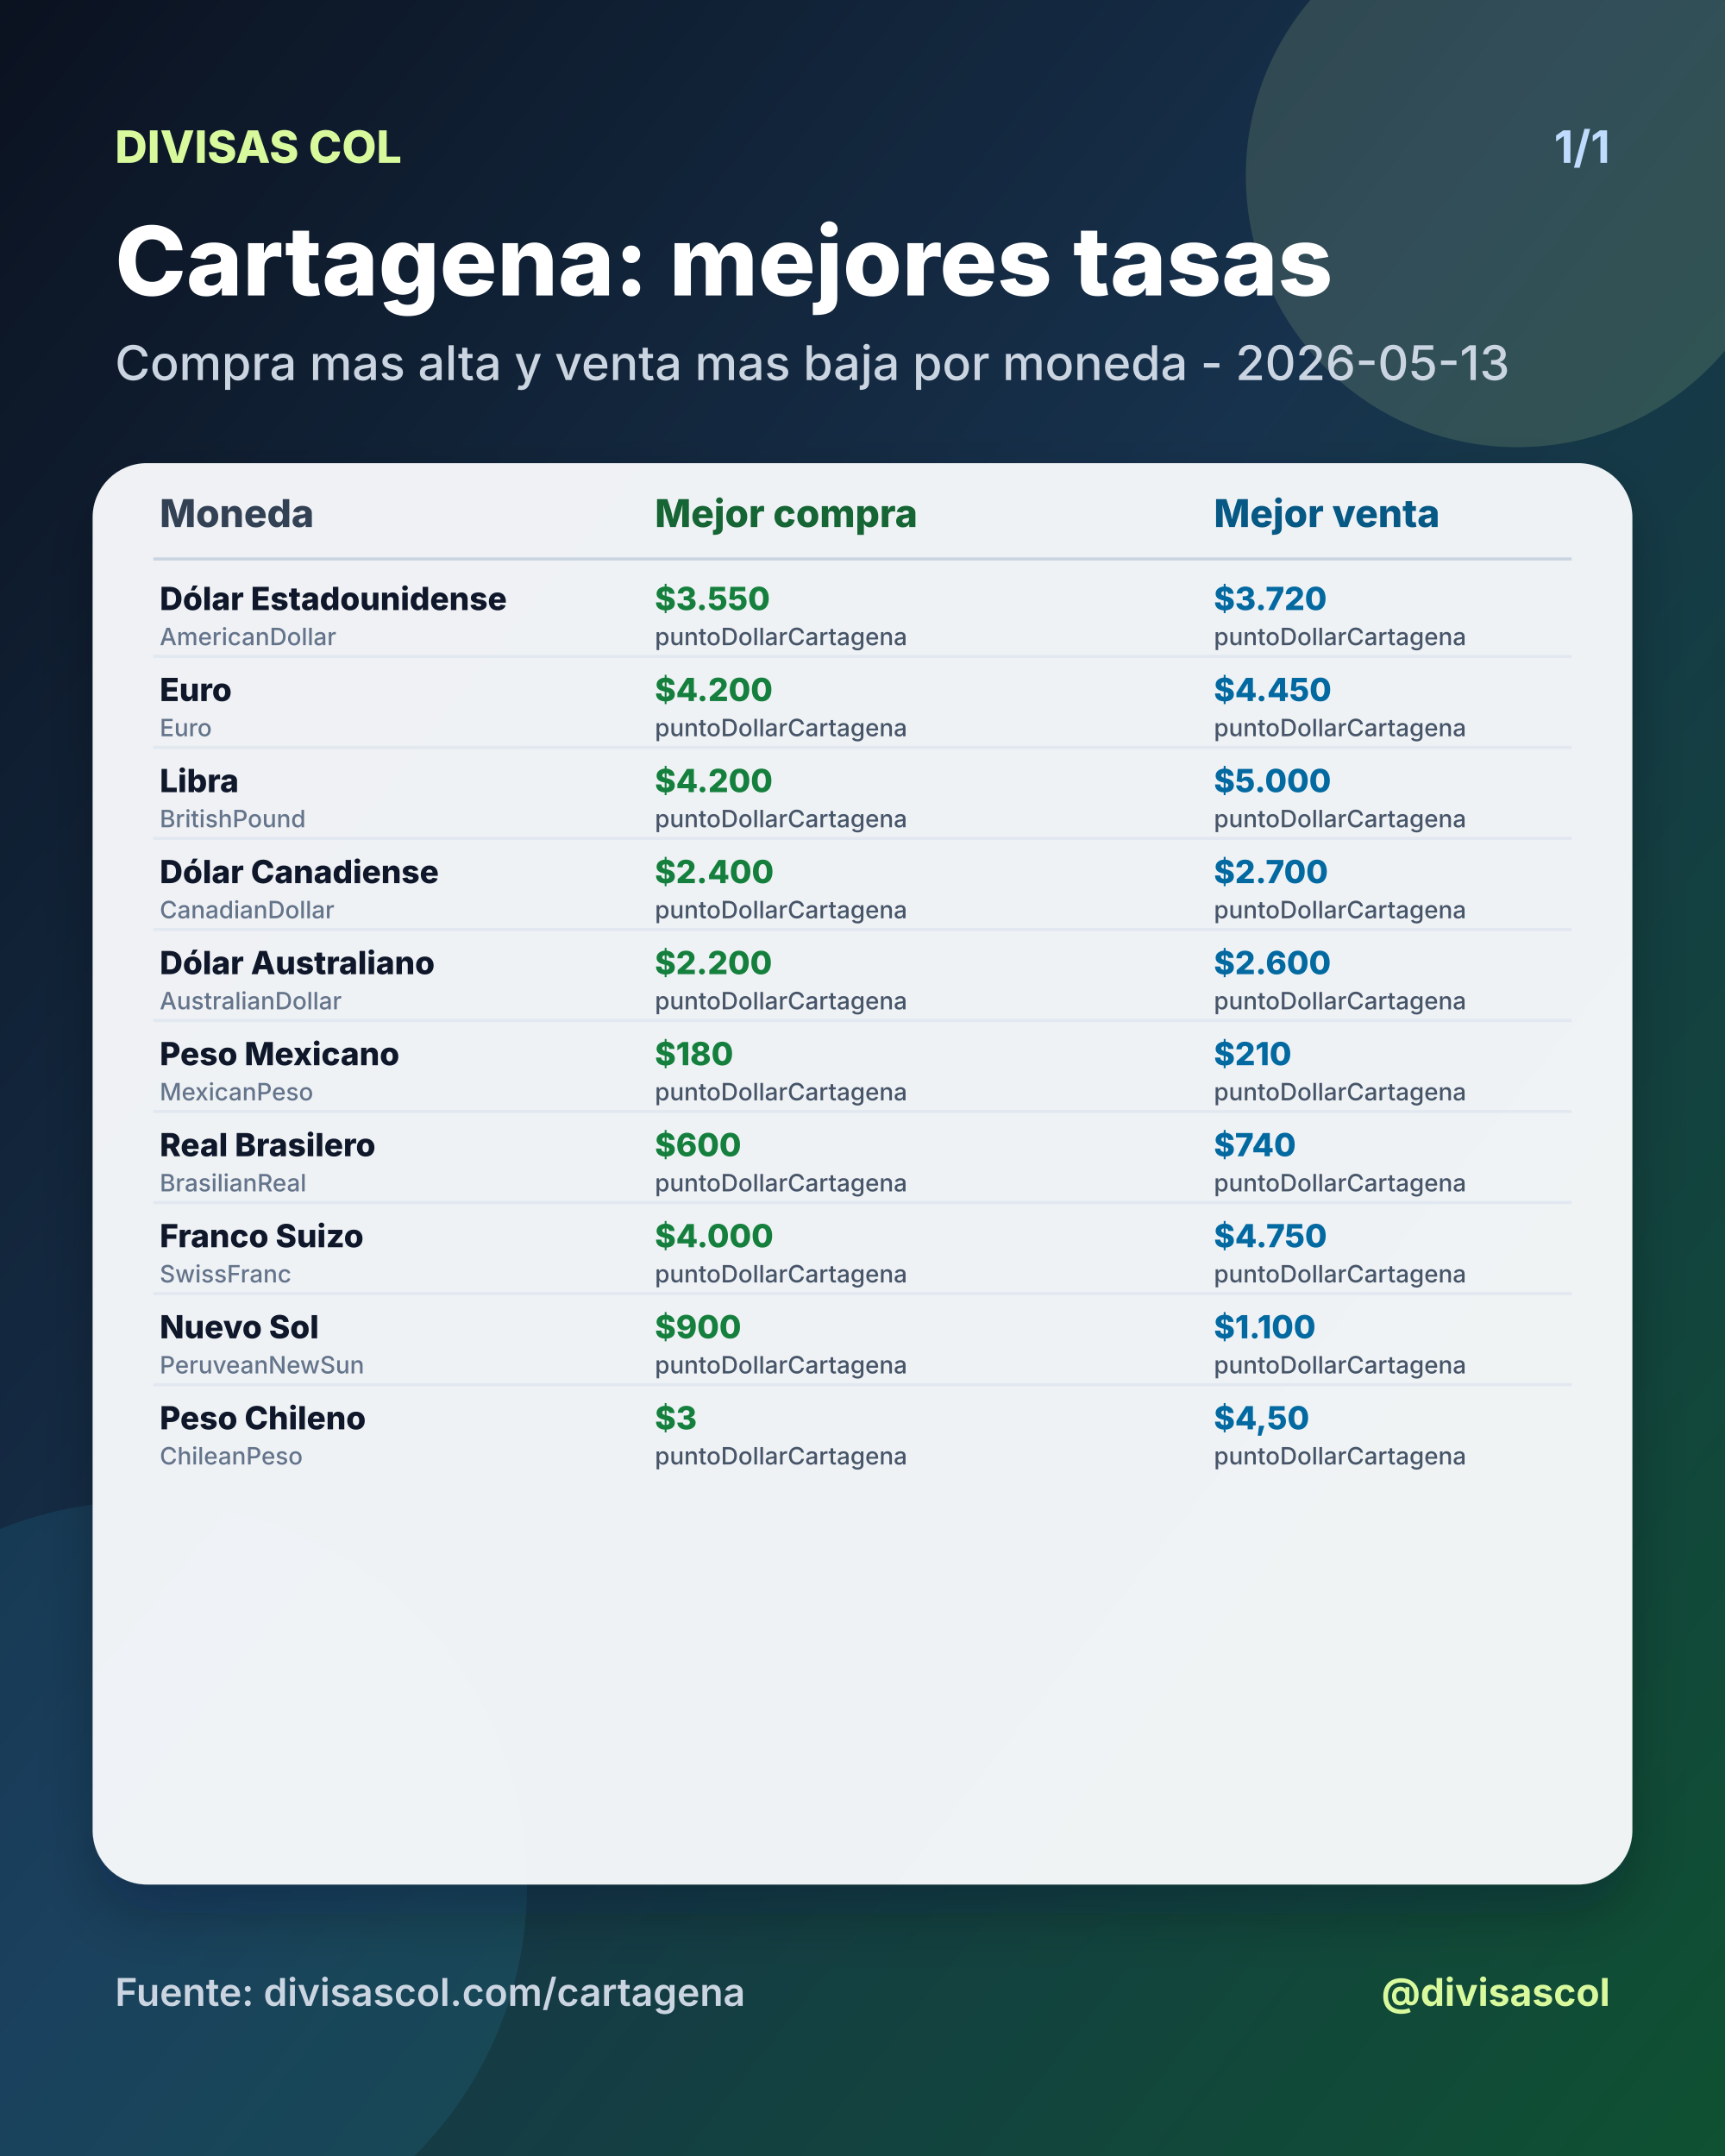
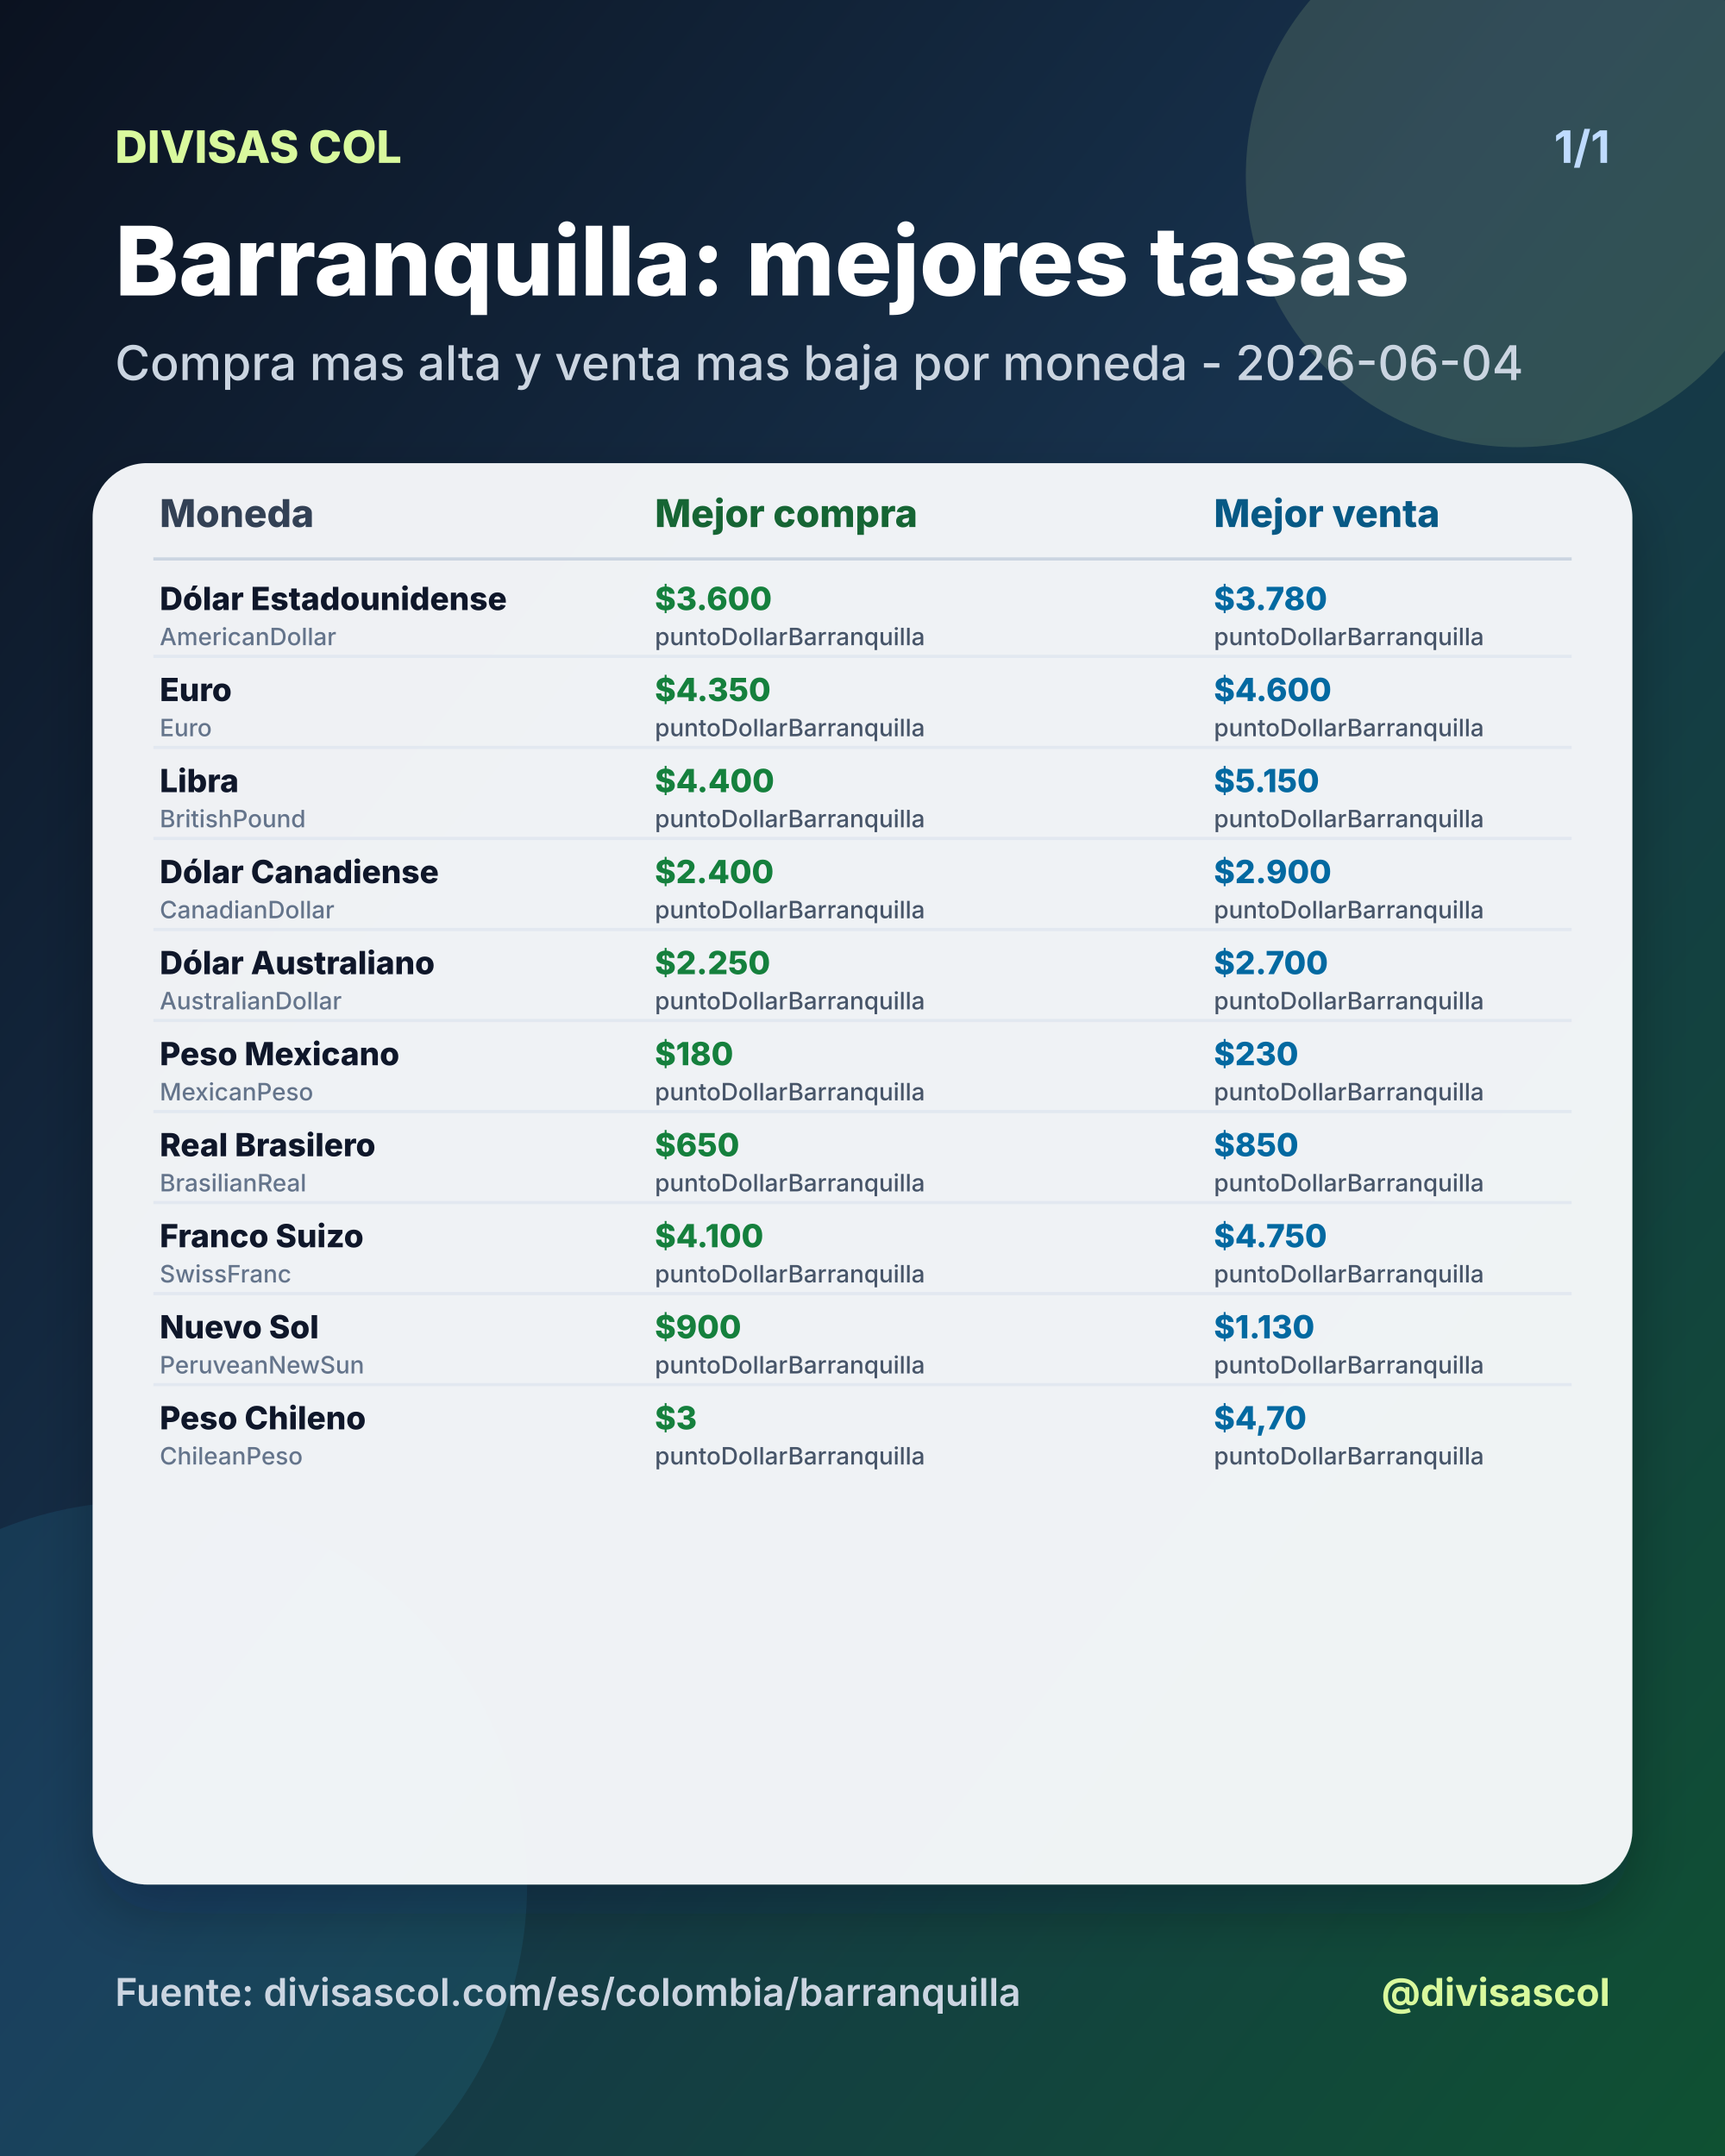
<svg xmlns="http://www.w3.org/2000/svg" width="1080" height="1350" viewBox="0 0 1080 1350">
  <defs>
    <linearGradient id="bg" x1="0" y1="0" x2="1" y2="1">
      <stop offset="0%" stop-color="#0b1220" />
      <stop offset="46%" stop-color="#17324d" />
      <stop offset="100%" stop-color="#0f5132" />
    </linearGradient>
    <filter id="shadow" x="-20%" y="-20%" width="140%" height="140%">
      <feDropShadow dx="0" dy="18" stdDeviation="18" flood-color="#020617" flood-opacity="0.28" />
    </filter>
  </defs>
  <rect width="1080" height="1350" fill="url(#bg)" />
  <circle cx="950" cy="110" r="170" fill="#d9f99d" opacity="0.14" />
  <circle cx="90" cy="1180" r="240" fill="#38bdf8" opacity="0.10" />
  <text x="72" y="102" fill="#d9f99d" font-size="28" font-family="Inter, Arial, sans-serif" font-weight="800" text-anchor="start">DIVISAS COL</text>
  <text x="1008" y="102" fill="#bfdbfe" font-size="28" font-family="Inter, Arial, sans-serif" font-weight="700" text-anchor="end">1/1</text>
-   <text x="72" y="185" fill="#ffffff" font-size="60" font-family="Inter, Arial, sans-serif" font-weight="800" text-anchor="start">Cartagena: mejores tasas</text>
-   <text x="72" y="238" fill="#cbd5e1" font-size="30" font-family="Inter, Arial, sans-serif" font-weight="500" text-anchor="start">Compra mas alta y venta mas baja por moneda - 2026-05-13</text>
+   <text x="72" y="185" fill="#ffffff" font-size="60" font-family="Inter, Arial, sans-serif" font-weight="800" text-anchor="start">Barranquilla: mejores tasas</text>
+   <text x="72" y="238" fill="#cbd5e1" font-size="30" font-family="Inter, Arial, sans-serif" font-weight="500" text-anchor="start">Compra mas alta y venta mas baja por moneda - 2026-06-04</text>
  <rect x="58" y="290" width="964" height="890" rx="34" fill="#f8fafc" opacity="0.96" filter="url(#shadow)" />
  <text x="100" y="330" fill="#334155" font-size="24" font-family="Inter, Arial, sans-serif" font-weight="800" text-anchor="start">Moneda</text>
  <text x="410" y="330" fill="#166534" font-size="24" font-family="Inter, Arial, sans-serif" font-weight="800" text-anchor="start">Mejor compra</text>
  <text x="760" y="330" fill="#075985" font-size="24" font-family="Inter, Arial, sans-serif" font-weight="800" text-anchor="start">Mejor venta</text>
  <line x1="96" y1="350" x2="984" y2="350" stroke="#cbd5e1" stroke-width="2" />
  <text x="100" y="382" fill="#0f172a" font-size="20" font-family="Inter, Arial, sans-serif" font-weight="800" text-anchor="start">Dólar Estadounidense</text>
  <text x="100" y="404" fill="#64748b" font-size="15" font-family="Inter, Arial, sans-serif" font-weight="500" text-anchor="start">AmericanDollar</text>
-   <text x="410" y="382" fill="#15803d" font-size="20" font-family="Inter, Arial, sans-serif" font-weight="800" text-anchor="start">$3.550</text>
-   <text x="410" y="404" fill="#475569" font-size="15" font-family="Inter, Arial, sans-serif" font-weight="500" text-anchor="start">puntoDollarCartagena</text>
-   <text x="760" y="382" fill="#0369a1" font-size="20" font-family="Inter, Arial, sans-serif" font-weight="800" text-anchor="start">$3.720</text>
-   <text x="760" y="404" fill="#475569" font-size="15" font-family="Inter, Arial, sans-serif" font-weight="500" text-anchor="start">puntoDollarCartagena</text>
+   <text x="410" y="382" fill="#15803d" font-size="20" font-family="Inter, Arial, sans-serif" font-weight="800" text-anchor="start">$3.600</text>
+   <text x="410" y="404" fill="#475569" font-size="15" font-family="Inter, Arial, sans-serif" font-weight="500" text-anchor="start">puntoDollarBarranquilla</text>
+   <text x="760" y="382" fill="#0369a1" font-size="20" font-family="Inter, Arial, sans-serif" font-weight="800" text-anchor="start">$3.780</text>
+   <text x="760" y="404" fill="#475569" font-size="15" font-family="Inter, Arial, sans-serif" font-weight="500" text-anchor="start">puntoDollarBarranquilla</text>
  <line x1="96" y1="411" x2="984" y2="411" stroke="#e2e8f0" stroke-width="2" />
  <text x="100" y="439" fill="#0f172a" font-size="20" font-family="Inter, Arial, sans-serif" font-weight="800" text-anchor="start">Euro</text>
  <text x="100" y="461" fill="#64748b" font-size="15" font-family="Inter, Arial, sans-serif" font-weight="500" text-anchor="start">Euro</text>
-   <text x="410" y="439" fill="#15803d" font-size="20" font-family="Inter, Arial, sans-serif" font-weight="800" text-anchor="start">$4.200</text>
-   <text x="410" y="461" fill="#475569" font-size="15" font-family="Inter, Arial, sans-serif" font-weight="500" text-anchor="start">puntoDollarCartagena</text>
-   <text x="760" y="439" fill="#0369a1" font-size="20" font-family="Inter, Arial, sans-serif" font-weight="800" text-anchor="start">$4.450</text>
-   <text x="760" y="461" fill="#475569" font-size="15" font-family="Inter, Arial, sans-serif" font-weight="500" text-anchor="start">puntoDollarCartagena</text>
+   <text x="410" y="439" fill="#15803d" font-size="20" font-family="Inter, Arial, sans-serif" font-weight="800" text-anchor="start">$4.350</text>
+   <text x="410" y="461" fill="#475569" font-size="15" font-family="Inter, Arial, sans-serif" font-weight="500" text-anchor="start">puntoDollarBarranquilla</text>
+   <text x="760" y="439" fill="#0369a1" font-size="20" font-family="Inter, Arial, sans-serif" font-weight="800" text-anchor="start">$4.600</text>
+   <text x="760" y="461" fill="#475569" font-size="15" font-family="Inter, Arial, sans-serif" font-weight="500" text-anchor="start">puntoDollarBarranquilla</text>
  <line x1="96" y1="468" x2="984" y2="468" stroke="#e2e8f0" stroke-width="2" />
  <text x="100" y="496" fill="#0f172a" font-size="20" font-family="Inter, Arial, sans-serif" font-weight="800" text-anchor="start">Libra</text>
  <text x="100" y="518" fill="#64748b" font-size="15" font-family="Inter, Arial, sans-serif" font-weight="500" text-anchor="start">BritishPound</text>
-   <text x="410" y="496" fill="#15803d" font-size="20" font-family="Inter, Arial, sans-serif" font-weight="800" text-anchor="start">$4.200</text>
-   <text x="410" y="518" fill="#475569" font-size="15" font-family="Inter, Arial, sans-serif" font-weight="500" text-anchor="start">puntoDollarCartagena</text>
-   <text x="760" y="496" fill="#0369a1" font-size="20" font-family="Inter, Arial, sans-serif" font-weight="800" text-anchor="start">$5.000</text>
-   <text x="760" y="518" fill="#475569" font-size="15" font-family="Inter, Arial, sans-serif" font-weight="500" text-anchor="start">puntoDollarCartagena</text>
+   <text x="410" y="496" fill="#15803d" font-size="20" font-family="Inter, Arial, sans-serif" font-weight="800" text-anchor="start">$4.400</text>
+   <text x="410" y="518" fill="#475569" font-size="15" font-family="Inter, Arial, sans-serif" font-weight="500" text-anchor="start">puntoDollarBarranquilla</text>
+   <text x="760" y="496" fill="#0369a1" font-size="20" font-family="Inter, Arial, sans-serif" font-weight="800" text-anchor="start">$5.150</text>
+   <text x="760" y="518" fill="#475569" font-size="15" font-family="Inter, Arial, sans-serif" font-weight="500" text-anchor="start">puntoDollarBarranquilla</text>
  <line x1="96" y1="525" x2="984" y2="525" stroke="#e2e8f0" stroke-width="2" />
  <text x="100" y="553" fill="#0f172a" font-size="20" font-family="Inter, Arial, sans-serif" font-weight="800" text-anchor="start">Dólar Canadiense</text>
  <text x="100" y="575" fill="#64748b" font-size="15" font-family="Inter, Arial, sans-serif" font-weight="500" text-anchor="start">CanadianDollar</text>
  <text x="410" y="553" fill="#15803d" font-size="20" font-family="Inter, Arial, sans-serif" font-weight="800" text-anchor="start">$2.400</text>
-   <text x="410" y="575" fill="#475569" font-size="15" font-family="Inter, Arial, sans-serif" font-weight="500" text-anchor="start">puntoDollarCartagena</text>
-   <text x="760" y="553" fill="#0369a1" font-size="20" font-family="Inter, Arial, sans-serif" font-weight="800" text-anchor="start">$2.700</text>
-   <text x="760" y="575" fill="#475569" font-size="15" font-family="Inter, Arial, sans-serif" font-weight="500" text-anchor="start">puntoDollarCartagena</text>
+   <text x="410" y="575" fill="#475569" font-size="15" font-family="Inter, Arial, sans-serif" font-weight="500" text-anchor="start">puntoDollarBarranquilla</text>
+   <text x="760" y="553" fill="#0369a1" font-size="20" font-family="Inter, Arial, sans-serif" font-weight="800" text-anchor="start">$2.900</text>
+   <text x="760" y="575" fill="#475569" font-size="15" font-family="Inter, Arial, sans-serif" font-weight="500" text-anchor="start">puntoDollarBarranquilla</text>
  <line x1="96" y1="582" x2="984" y2="582" stroke="#e2e8f0" stroke-width="2" />
  <text x="100" y="610" fill="#0f172a" font-size="20" font-family="Inter, Arial, sans-serif" font-weight="800" text-anchor="start">Dólar Australiano</text>
  <text x="100" y="632" fill="#64748b" font-size="15" font-family="Inter, Arial, sans-serif" font-weight="500" text-anchor="start">AustralianDollar</text>
-   <text x="410" y="610" fill="#15803d" font-size="20" font-family="Inter, Arial, sans-serif" font-weight="800" text-anchor="start">$2.200</text>
-   <text x="410" y="632" fill="#475569" font-size="15" font-family="Inter, Arial, sans-serif" font-weight="500" text-anchor="start">puntoDollarCartagena</text>
-   <text x="760" y="610" fill="#0369a1" font-size="20" font-family="Inter, Arial, sans-serif" font-weight="800" text-anchor="start">$2.600</text>
-   <text x="760" y="632" fill="#475569" font-size="15" font-family="Inter, Arial, sans-serif" font-weight="500" text-anchor="start">puntoDollarCartagena</text>
+   <text x="410" y="610" fill="#15803d" font-size="20" font-family="Inter, Arial, sans-serif" font-weight="800" text-anchor="start">$2.250</text>
+   <text x="410" y="632" fill="#475569" font-size="15" font-family="Inter, Arial, sans-serif" font-weight="500" text-anchor="start">puntoDollarBarranquilla</text>
+   <text x="760" y="610" fill="#0369a1" font-size="20" font-family="Inter, Arial, sans-serif" font-weight="800" text-anchor="start">$2.700</text>
+   <text x="760" y="632" fill="#475569" font-size="15" font-family="Inter, Arial, sans-serif" font-weight="500" text-anchor="start">puntoDollarBarranquilla</text>
  <line x1="96" y1="639" x2="984" y2="639" stroke="#e2e8f0" stroke-width="2" />
  <text x="100" y="667" fill="#0f172a" font-size="20" font-family="Inter, Arial, sans-serif" font-weight="800" text-anchor="start">Peso Mexicano</text>
  <text x="100" y="689" fill="#64748b" font-size="15" font-family="Inter, Arial, sans-serif" font-weight="500" text-anchor="start">MexicanPeso</text>
  <text x="410" y="667" fill="#15803d" font-size="20" font-family="Inter, Arial, sans-serif" font-weight="800" text-anchor="start">$180</text>
-   <text x="410" y="689" fill="#475569" font-size="15" font-family="Inter, Arial, sans-serif" font-weight="500" text-anchor="start">puntoDollarCartagena</text>
-   <text x="760" y="667" fill="#0369a1" font-size="20" font-family="Inter, Arial, sans-serif" font-weight="800" text-anchor="start">$210</text>
-   <text x="760" y="689" fill="#475569" font-size="15" font-family="Inter, Arial, sans-serif" font-weight="500" text-anchor="start">puntoDollarCartagena</text>
+   <text x="410" y="689" fill="#475569" font-size="15" font-family="Inter, Arial, sans-serif" font-weight="500" text-anchor="start">puntoDollarBarranquilla</text>
+   <text x="760" y="667" fill="#0369a1" font-size="20" font-family="Inter, Arial, sans-serif" font-weight="800" text-anchor="start">$230</text>
+   <text x="760" y="689" fill="#475569" font-size="15" font-family="Inter, Arial, sans-serif" font-weight="500" text-anchor="start">puntoDollarBarranquilla</text>
  <line x1="96" y1="696" x2="984" y2="696" stroke="#e2e8f0" stroke-width="2" />
  <text x="100" y="724" fill="#0f172a" font-size="20" font-family="Inter, Arial, sans-serif" font-weight="800" text-anchor="start">Real Brasilero</text>
  <text x="100" y="746" fill="#64748b" font-size="15" font-family="Inter, Arial, sans-serif" font-weight="500" text-anchor="start">BrasilianReal</text>
-   <text x="410" y="724" fill="#15803d" font-size="20" font-family="Inter, Arial, sans-serif" font-weight="800" text-anchor="start">$600</text>
-   <text x="410" y="746" fill="#475569" font-size="15" font-family="Inter, Arial, sans-serif" font-weight="500" text-anchor="start">puntoDollarCartagena</text>
-   <text x="760" y="724" fill="#0369a1" font-size="20" font-family="Inter, Arial, sans-serif" font-weight="800" text-anchor="start">$740</text>
-   <text x="760" y="746" fill="#475569" font-size="15" font-family="Inter, Arial, sans-serif" font-weight="500" text-anchor="start">puntoDollarCartagena</text>
+   <text x="410" y="724" fill="#15803d" font-size="20" font-family="Inter, Arial, sans-serif" font-weight="800" text-anchor="start">$650</text>
+   <text x="410" y="746" fill="#475569" font-size="15" font-family="Inter, Arial, sans-serif" font-weight="500" text-anchor="start">puntoDollarBarranquilla</text>
+   <text x="760" y="724" fill="#0369a1" font-size="20" font-family="Inter, Arial, sans-serif" font-weight="800" text-anchor="start">$850</text>
+   <text x="760" y="746" fill="#475569" font-size="15" font-family="Inter, Arial, sans-serif" font-weight="500" text-anchor="start">puntoDollarBarranquilla</text>
  <line x1="96" y1="753" x2="984" y2="753" stroke="#e2e8f0" stroke-width="2" />
  <text x="100" y="781" fill="#0f172a" font-size="20" font-family="Inter, Arial, sans-serif" font-weight="800" text-anchor="start">Franco Suizo</text>
  <text x="100" y="803" fill="#64748b" font-size="15" font-family="Inter, Arial, sans-serif" font-weight="500" text-anchor="start">SwissFranc</text>
-   <text x="410" y="781" fill="#15803d" font-size="20" font-family="Inter, Arial, sans-serif" font-weight="800" text-anchor="start">$4.000</text>
-   <text x="410" y="803" fill="#475569" font-size="15" font-family="Inter, Arial, sans-serif" font-weight="500" text-anchor="start">puntoDollarCartagena</text>
+   <text x="410" y="781" fill="#15803d" font-size="20" font-family="Inter, Arial, sans-serif" font-weight="800" text-anchor="start">$4.100</text>
+   <text x="410" y="803" fill="#475569" font-size="15" font-family="Inter, Arial, sans-serif" font-weight="500" text-anchor="start">puntoDollarBarranquilla</text>
  <text x="760" y="781" fill="#0369a1" font-size="20" font-family="Inter, Arial, sans-serif" font-weight="800" text-anchor="start">$4.750</text>
-   <text x="760" y="803" fill="#475569" font-size="15" font-family="Inter, Arial, sans-serif" font-weight="500" text-anchor="start">puntoDollarCartagena</text>
+   <text x="760" y="803" fill="#475569" font-size="15" font-family="Inter, Arial, sans-serif" font-weight="500" text-anchor="start">puntoDollarBarranquilla</text>
  <line x1="96" y1="810" x2="984" y2="810" stroke="#e2e8f0" stroke-width="2" />
  <text x="100" y="838" fill="#0f172a" font-size="20" font-family="Inter, Arial, sans-serif" font-weight="800" text-anchor="start">Nuevo Sol</text>
  <text x="100" y="860" fill="#64748b" font-size="15" font-family="Inter, Arial, sans-serif" font-weight="500" text-anchor="start">PeruveanNewSun</text>
  <text x="410" y="838" fill="#15803d" font-size="20" font-family="Inter, Arial, sans-serif" font-weight="800" text-anchor="start">$900</text>
-   <text x="410" y="860" fill="#475569" font-size="15" font-family="Inter, Arial, sans-serif" font-weight="500" text-anchor="start">puntoDollarCartagena</text>
-   <text x="760" y="838" fill="#0369a1" font-size="20" font-family="Inter, Arial, sans-serif" font-weight="800" text-anchor="start">$1.100</text>
-   <text x="760" y="860" fill="#475569" font-size="15" font-family="Inter, Arial, sans-serif" font-weight="500" text-anchor="start">puntoDollarCartagena</text>
+   <text x="410" y="860" fill="#475569" font-size="15" font-family="Inter, Arial, sans-serif" font-weight="500" text-anchor="start">puntoDollarBarranquilla</text>
+   <text x="760" y="838" fill="#0369a1" font-size="20" font-family="Inter, Arial, sans-serif" font-weight="800" text-anchor="start">$1.130</text>
+   <text x="760" y="860" fill="#475569" font-size="15" font-family="Inter, Arial, sans-serif" font-weight="500" text-anchor="start">puntoDollarBarranquilla</text>
  <line x1="96" y1="867" x2="984" y2="867" stroke="#e2e8f0" stroke-width="2" />
  <text x="100" y="895" fill="#0f172a" font-size="20" font-family="Inter, Arial, sans-serif" font-weight="800" text-anchor="start">Peso Chileno</text>
  <text x="100" y="917" fill="#64748b" font-size="15" font-family="Inter, Arial, sans-serif" font-weight="500" text-anchor="start">ChileanPeso</text>
  <text x="410" y="895" fill="#15803d" font-size="20" font-family="Inter, Arial, sans-serif" font-weight="800" text-anchor="start">$3</text>
-   <text x="410" y="917" fill="#475569" font-size="15" font-family="Inter, Arial, sans-serif" font-weight="500" text-anchor="start">puntoDollarCartagena</text>
-   <text x="760" y="895" fill="#0369a1" font-size="20" font-family="Inter, Arial, sans-serif" font-weight="800" text-anchor="start">$4,50</text>
-   <text x="760" y="917" fill="#475569" font-size="15" font-family="Inter, Arial, sans-serif" font-weight="500" text-anchor="start">puntoDollarCartagena</text>
-   <text x="72" y="1256" fill="#cbd5e1" font-size="24" font-family="Inter, Arial, sans-serif" font-weight="600" text-anchor="start">Fuente: divisascol.com/cartagena</text>
+   <text x="410" y="917" fill="#475569" font-size="15" font-family="Inter, Arial, sans-serif" font-weight="500" text-anchor="start">puntoDollarBarranquilla</text>
+   <text x="760" y="895" fill="#0369a1" font-size="20" font-family="Inter, Arial, sans-serif" font-weight="800" text-anchor="start">$4,70</text>
+   <text x="760" y="917" fill="#475569" font-size="15" font-family="Inter, Arial, sans-serif" font-weight="500" text-anchor="start">puntoDollarBarranquilla</text>
+   <text x="72" y="1256" fill="#cbd5e1" font-size="24" font-family="Inter, Arial, sans-serif" font-weight="600" text-anchor="start">Fuente: divisascol.com/es/colombia/barranquilla</text>
  <text x="1008" y="1256" fill="#d9f99d" font-size="24" font-family="Inter, Arial, sans-serif" font-weight="700" text-anchor="end">@divisascol</text>
</svg>
